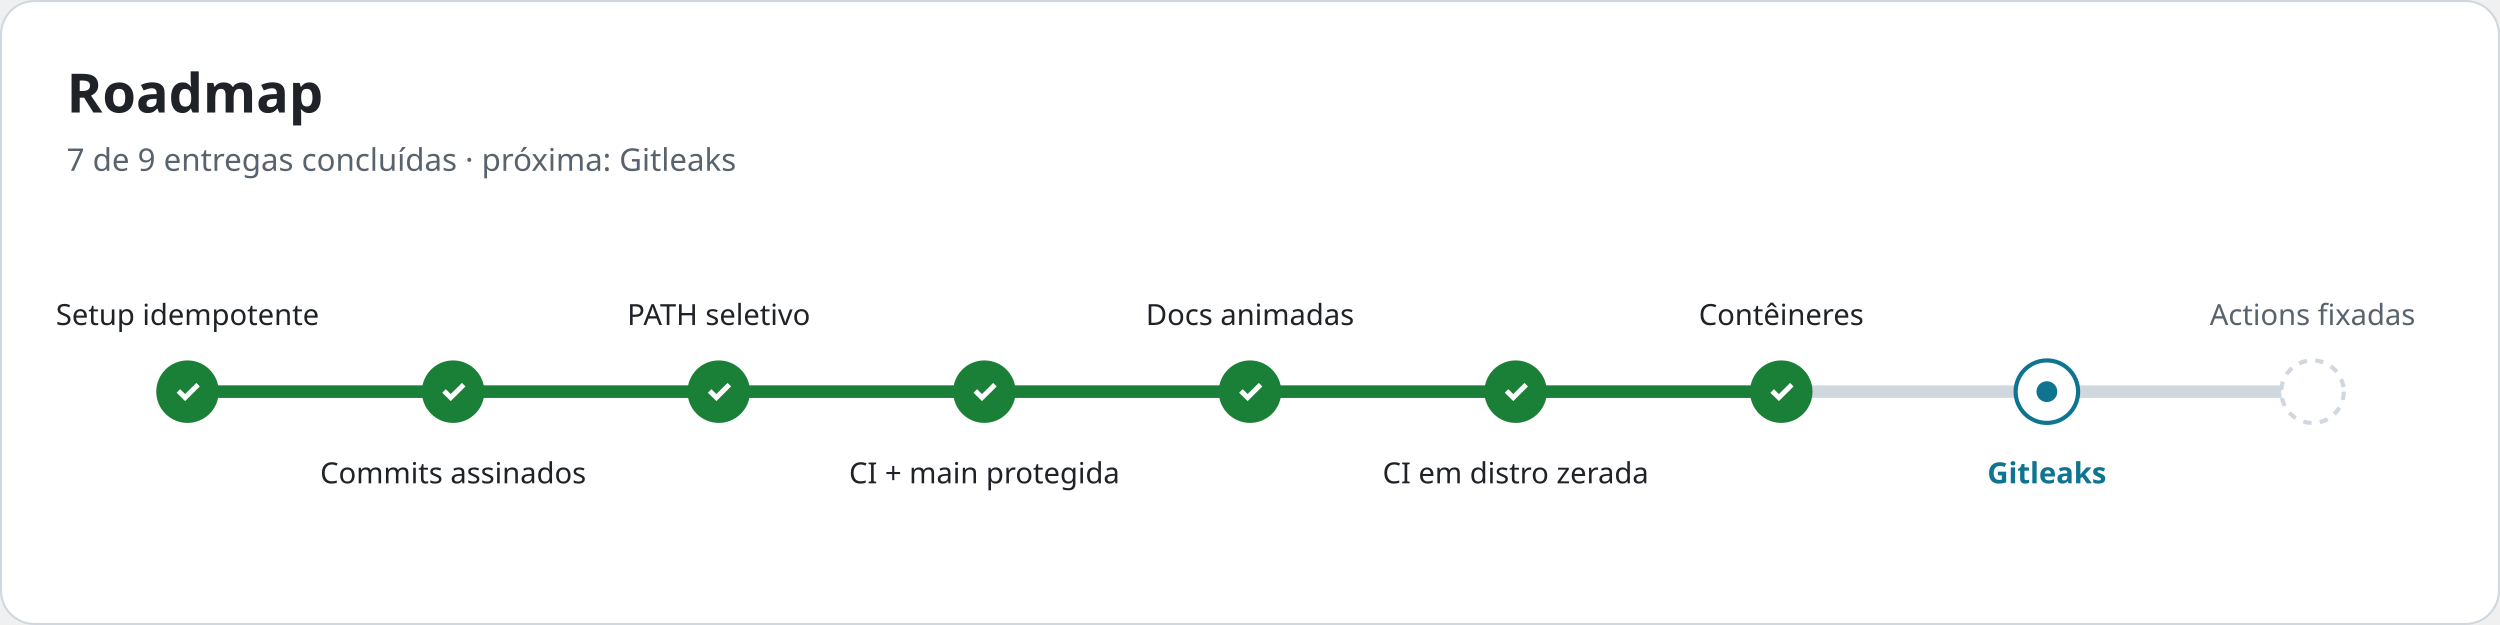
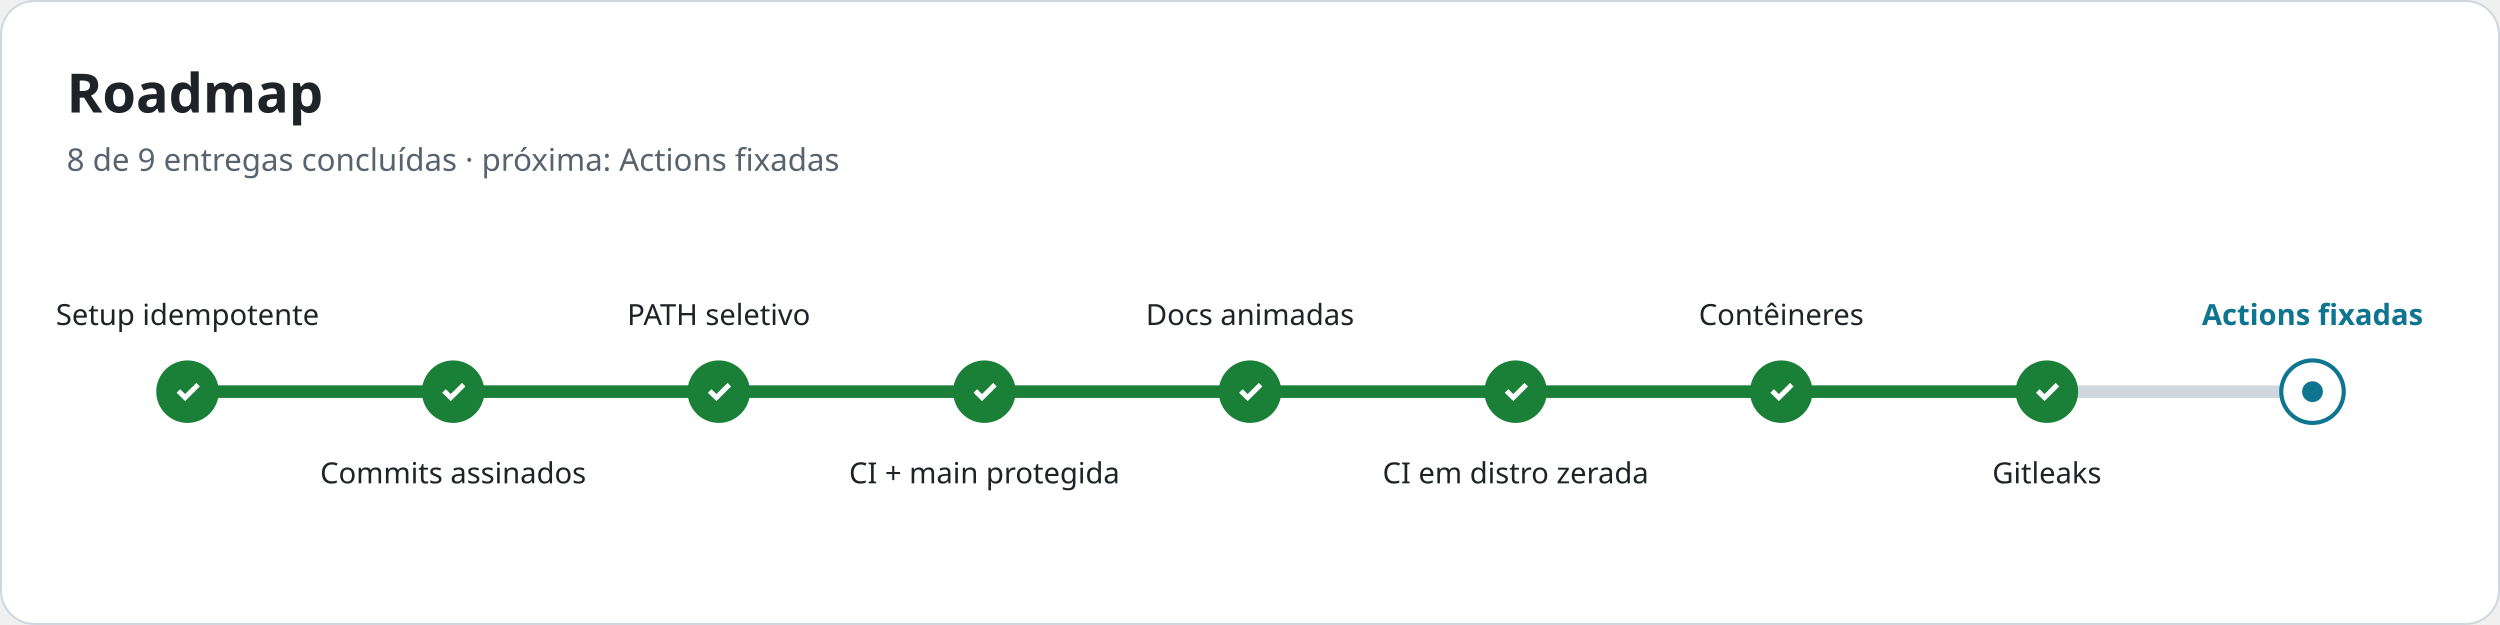
<svg xmlns="http://www.w3.org/2000/svg" width="1200" height="300" viewBox="0 0 1200 300" role="img" aria-labelledby="title desc">
  <style>text { font-family: -apple-system, BlinkMacSystemFont, 'Segoe UI', 'Noto Sans', Helvetica, Arial, sans-serif; } .title { font-size: 26px; font-weight: 800; fill: #1f2328; } .sub { font-size: 15px; fill: #59636e; } .mono { font-family: ui-monospace, SFMono-Regular, 'Cascadia Code', Consolas, 'DejaVu Sans Mono', 'Liberation Mono', monospace; }  .label { font-size: 14px; fill: #59636e; } .label.done { fill: #1f2328; } .label.next { fill: #0e7490; font-weight: 700; } .check { font-size: 15px; font-weight: 800; fill: #ffffff; } .rfill { transform-box: fill-box; transform-origin: left center; animation: grow 1.4s 0.3s linear both; } @keyframes grow { from { transform: scaleX(0); } to { transform: scaleX(1); } } .pop { transform-box: fill-box; transform-origin: center; animation: pop 0.45s cubic-bezier(.3,1.6,.5,1) both; } @keyframes pop { from { opacity: 0; transform: scale(0.4); } to { opacity: 1; transform: scale(1); } } .fade { animation: fade 0.5s ease-out both; } @keyframes fade { from { opacity: 0; } to { opacity: 1; } } .ring { fill: none; stroke: #0e7490; stroke-width: 2; opacity: 0; transform-box: fill-box; transform-origin: center; animation: ring 2s 2.2s ease-out infinite; } @keyframes ring { 0% { transform: scale(0.9); opacity: 0.7; } 100% { transform: scale(2); opacity: 0; } } @media (prefers-reduced-motion: reduce) { * { animation: none !important; } }</style>
  <rect x="0.5" y="0.5" width="1199" height="299" rx="16" fill="#ffffff" stroke="#d0d7de" />
  <text x="32" y="54" class="title">Roadmap</text>
-   <text x="32" y="82" class="sub">7 de 9 entregas concluídas · próxima: Gitleaks</text>
+   <text x="32" y="82" class="sub">8 de 9 entregas concluídas · próxima: Actions fixadas</text>
  <rect x="90" y="185" width="1020" height="6" rx="3" fill="#d0d7de" />
-   <rect class="rfill" x="90" y="185" width="765.0" height="6" rx="3" fill="#1a7f37" />
+   <rect class="rfill" x="90" y="185" width="892.5" height="6" rx="3" fill="#1a7f37" />
  <g class="pop" style="animation-delay:0.30s">
    <circle cx="90.0" cy="188" r="15" fill="#1a7f37" />
    <text x="90.0" y="193" text-anchor="middle" class="check">✓</text>
  </g>
  <text x="90.0" y="156" text-anchor="middle" class="label done fade" style="animation-delay:0.30s">Setup idempotente</text>
-   <g class="pop" style="animation-delay:0.53s">
+   <g class="pop" style="animation-delay:0.50s">
    <circle cx="217.5" cy="188" r="15" fill="#1a7f37" />
    <text x="217.5" y="193" text-anchor="middle" class="check">✓</text>
  </g>
-   <text x="217.5" y="232" text-anchor="middle" class="label done fade" style="animation-delay:0.53s">Commits assinados</text>
-   <g class="pop" style="animation-delay:0.77s">
+   <text x="217.5" y="232" text-anchor="middle" class="label done fade" style="animation-delay:0.50s">Commits assinados</text>
+   <g class="pop" style="animation-delay:0.70s">
    <circle cx="345.0" cy="188" r="15" fill="#1a7f37" />
    <text x="345.0" y="193" text-anchor="middle" class="check">✓</text>
  </g>
-   <text x="345.0" y="156" text-anchor="middle" class="label done fade" style="animation-delay:0.77s">PATH seletivo</text>
-   <g class="pop" style="animation-delay:1.00s">
+   <text x="345.0" y="156" text-anchor="middle" class="label done fade" style="animation-delay:0.70s">PATH seletivo</text>
+   <g class="pop" style="animation-delay:0.90s">
    <circle cx="472.5" cy="188" r="15" fill="#1a7f37" />
    <text x="472.5" y="193" text-anchor="middle" class="check">✓</text>
  </g>
-   <text x="472.5" y="232" text-anchor="middle" class="label done fade" style="animation-delay:1.00s">CI + main protegida</text>
-   <g class="pop" style="animation-delay:1.23s">
+   <text x="472.5" y="232" text-anchor="middle" class="label done fade" style="animation-delay:0.90s">CI + main protegida</text>
+   <g class="pop" style="animation-delay:1.10s">
    <circle cx="600.0" cy="188" r="15" fill="#1a7f37" />
    <text x="600.0" y="193" text-anchor="middle" class="check">✓</text>
  </g>
-   <text x="600.0" y="156" text-anchor="middle" class="label done fade" style="animation-delay:1.23s">Docs animadas</text>
-   <g class="pop" style="animation-delay:1.47s">
+   <text x="600.0" y="156" text-anchor="middle" class="label done fade" style="animation-delay:1.10s">Docs animadas</text>
+   <g class="pop" style="animation-delay:1.30s">
    <circle cx="727.5" cy="188" r="15" fill="#1a7f37" />
    <text x="727.5" y="193" text-anchor="middle" class="check">✓</text>
  </g>
-   <text x="727.5" y="232" text-anchor="middle" class="label done fade" style="animation-delay:1.47s">CI em distro zerada</text>
-   <g class="pop" style="animation-delay:1.70s">
+   <text x="727.5" y="232" text-anchor="middle" class="label done fade" style="animation-delay:1.30s">CI em distro zerada</text>
+   <g class="pop" style="animation-delay:1.50s">
    <circle cx="855.0" cy="188" r="15" fill="#1a7f37" />
    <text x="855.0" y="193" text-anchor="middle" class="check">✓</text>
  </g>
-   <text x="855.0" y="156" text-anchor="middle" class="label done fade" style="animation-delay:1.70s">Contêineres</text>
+   <text x="855.0" y="156" text-anchor="middle" class="label done fade" style="animation-delay:1.50s">Contêineres</text>
+   <g class="pop" style="animation-delay:1.70s">
+     <circle cx="982.5" cy="188" r="15" fill="#1a7f37" />
+     <text x="982.5" y="193" text-anchor="middle" class="check">✓</text>
+   </g>
+   <text x="982.5" y="232" text-anchor="middle" class="label done fade" style="animation-delay:1.70s">Gitleaks</text>
  <g class="pop" style="animation-delay:1.90s">
-     <circle class="ring" cx="982.5" cy="188" r="15" />
-     <circle cx="982.5" cy="188" r="15" fill="#ffffff" stroke="#0e7490" stroke-width="2" />
-     <circle cx="982.5" cy="188" r="5" fill="#0e7490" />
+     <circle class="ring" cx="1110.0" cy="188" r="15" />
+     <circle cx="1110.0" cy="188" r="15" fill="#ffffff" stroke="#0e7490" stroke-width="2" />
+     <circle cx="1110.0" cy="188" r="5" fill="#0e7490" />
  </g>
-   <text x="982.5" y="232" text-anchor="middle" class="label next fade" style="animation-delay:1.90s">Gitleaks</text>
-   <g class="pop" style="animation-delay:2.02s">
-     <circle cx="1110.0" cy="188" r="15" fill="#ffffff" stroke="#d0d7de" stroke-width="2" stroke-dasharray="4 4" />
-   </g>
-   <text x="1110.0" y="156" text-anchor="middle" class="label todo fade" style="animation-delay:2.02s">Actions fixadas</text>
+   <text x="1110.0" y="156" text-anchor="middle" class="label next fade" style="animation-delay:1.90s">Actions fixadas</text>
</svg>
